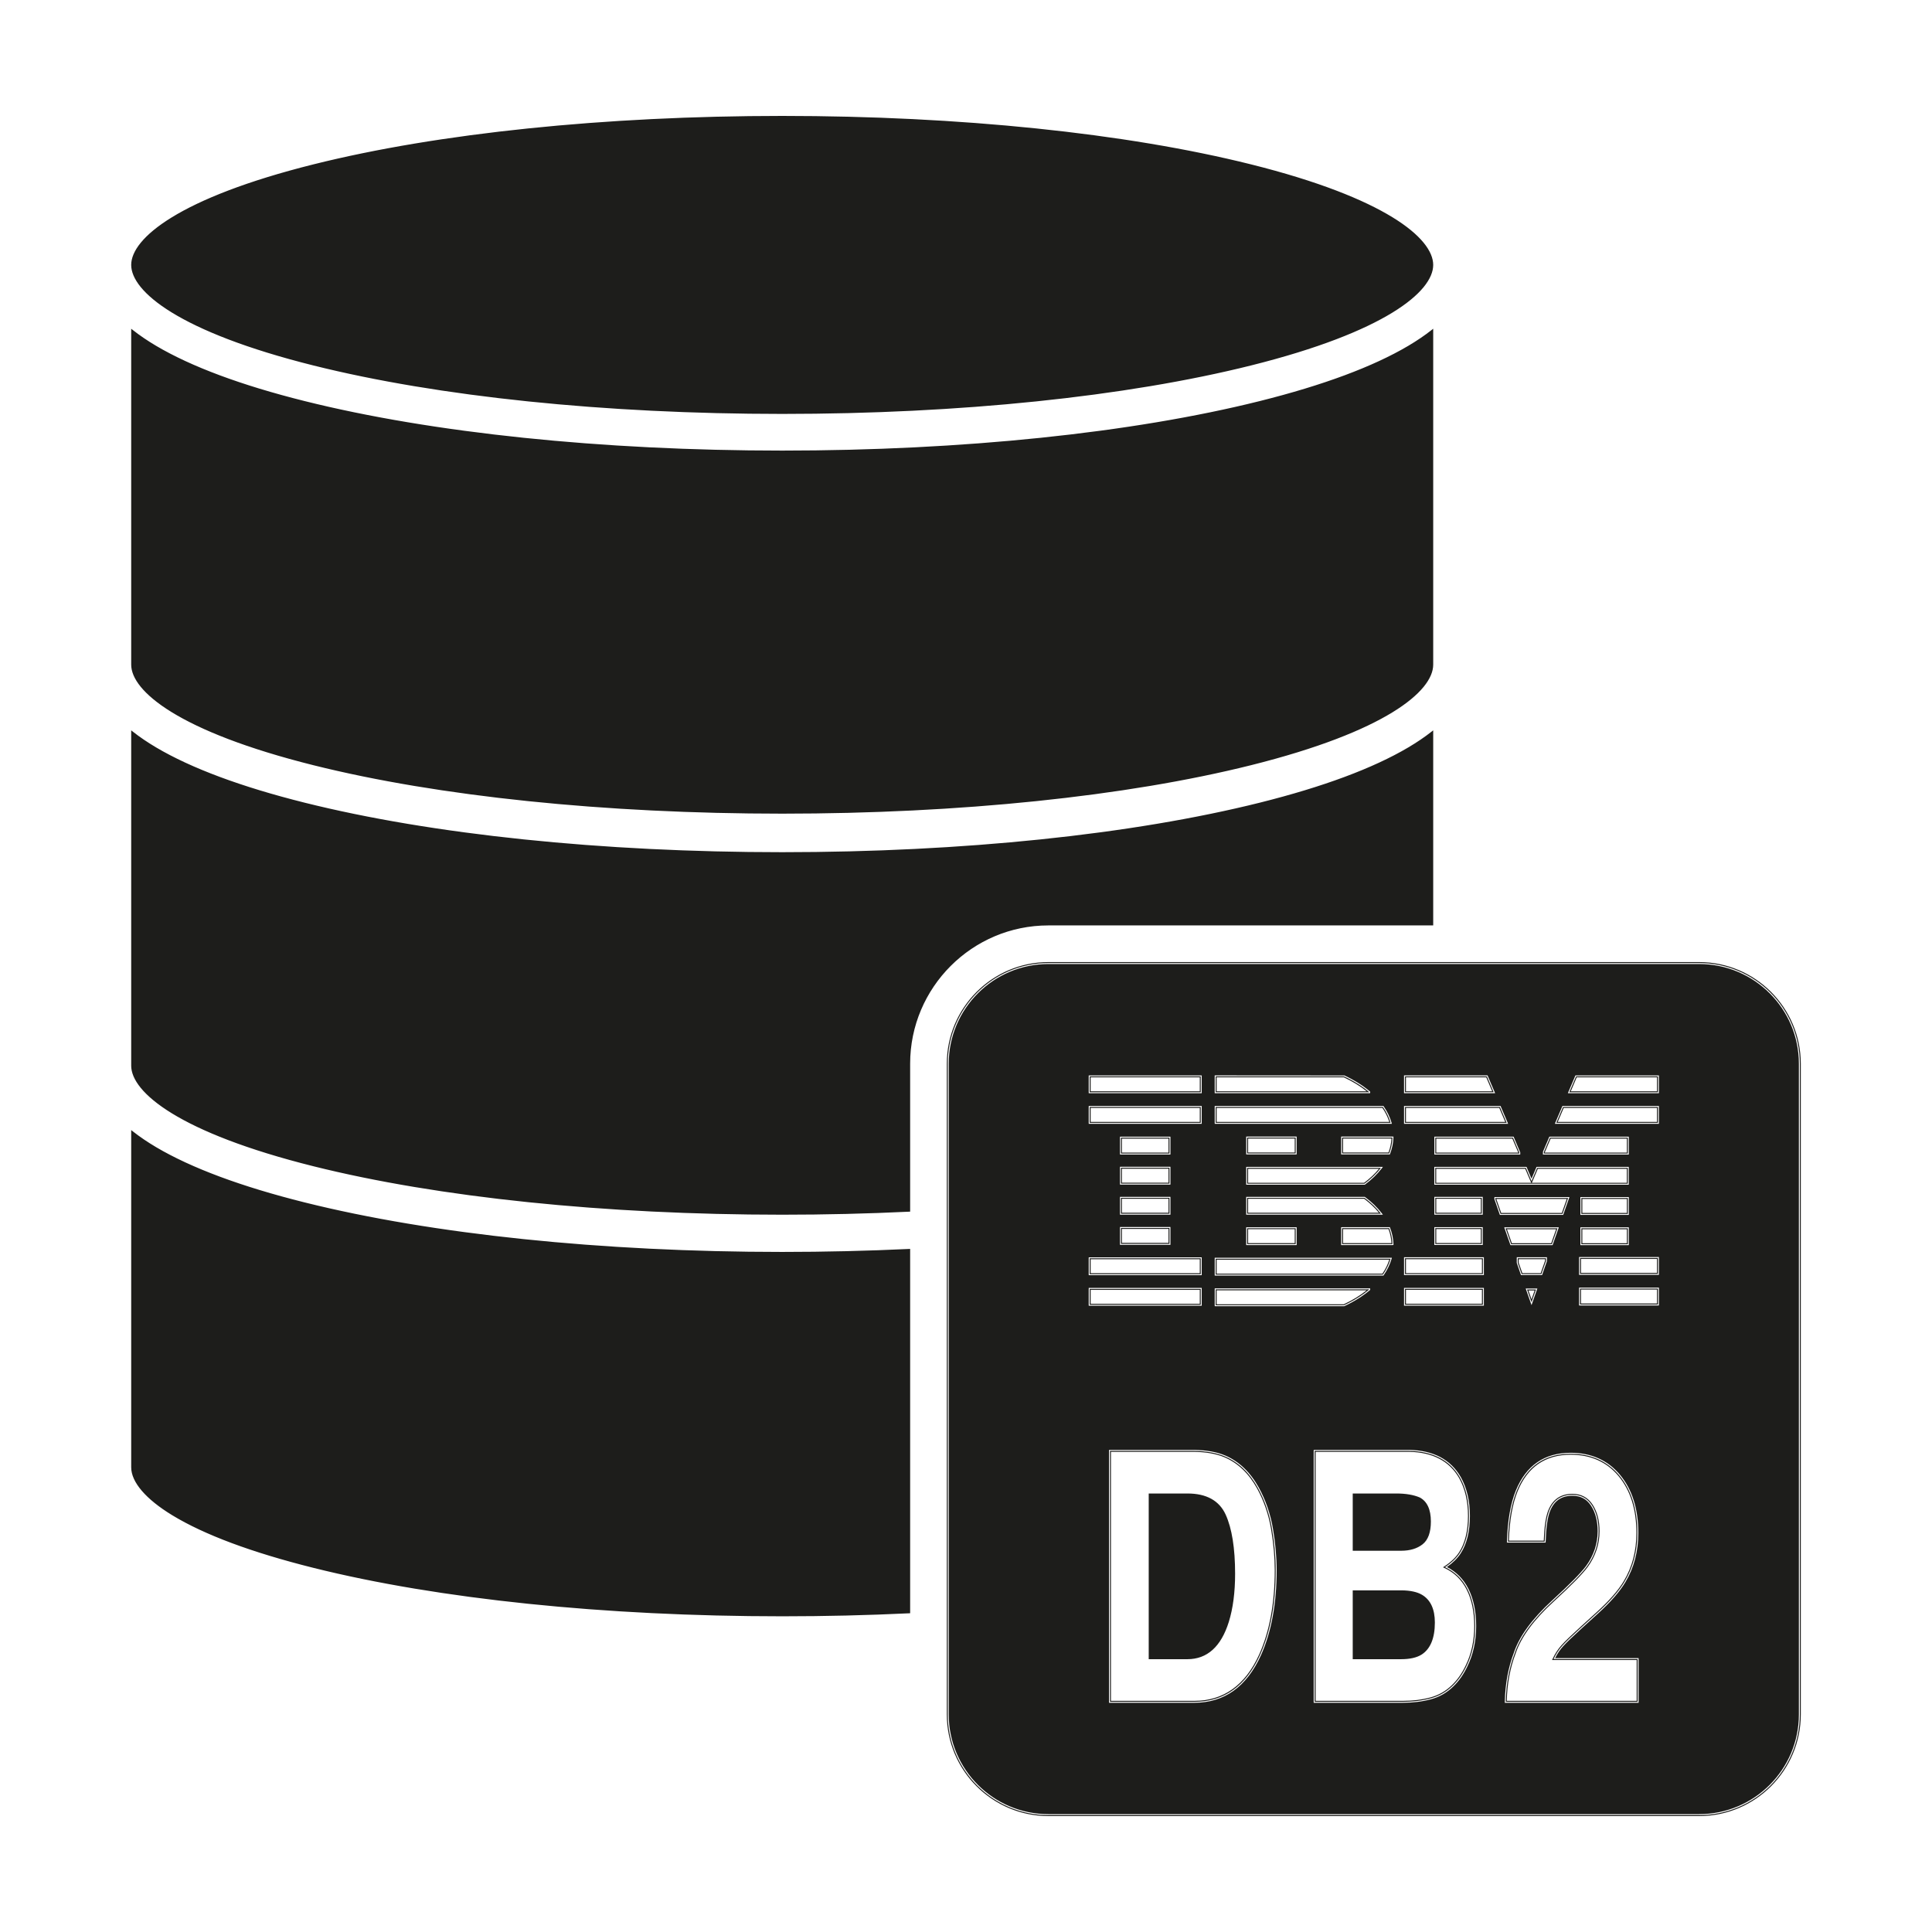
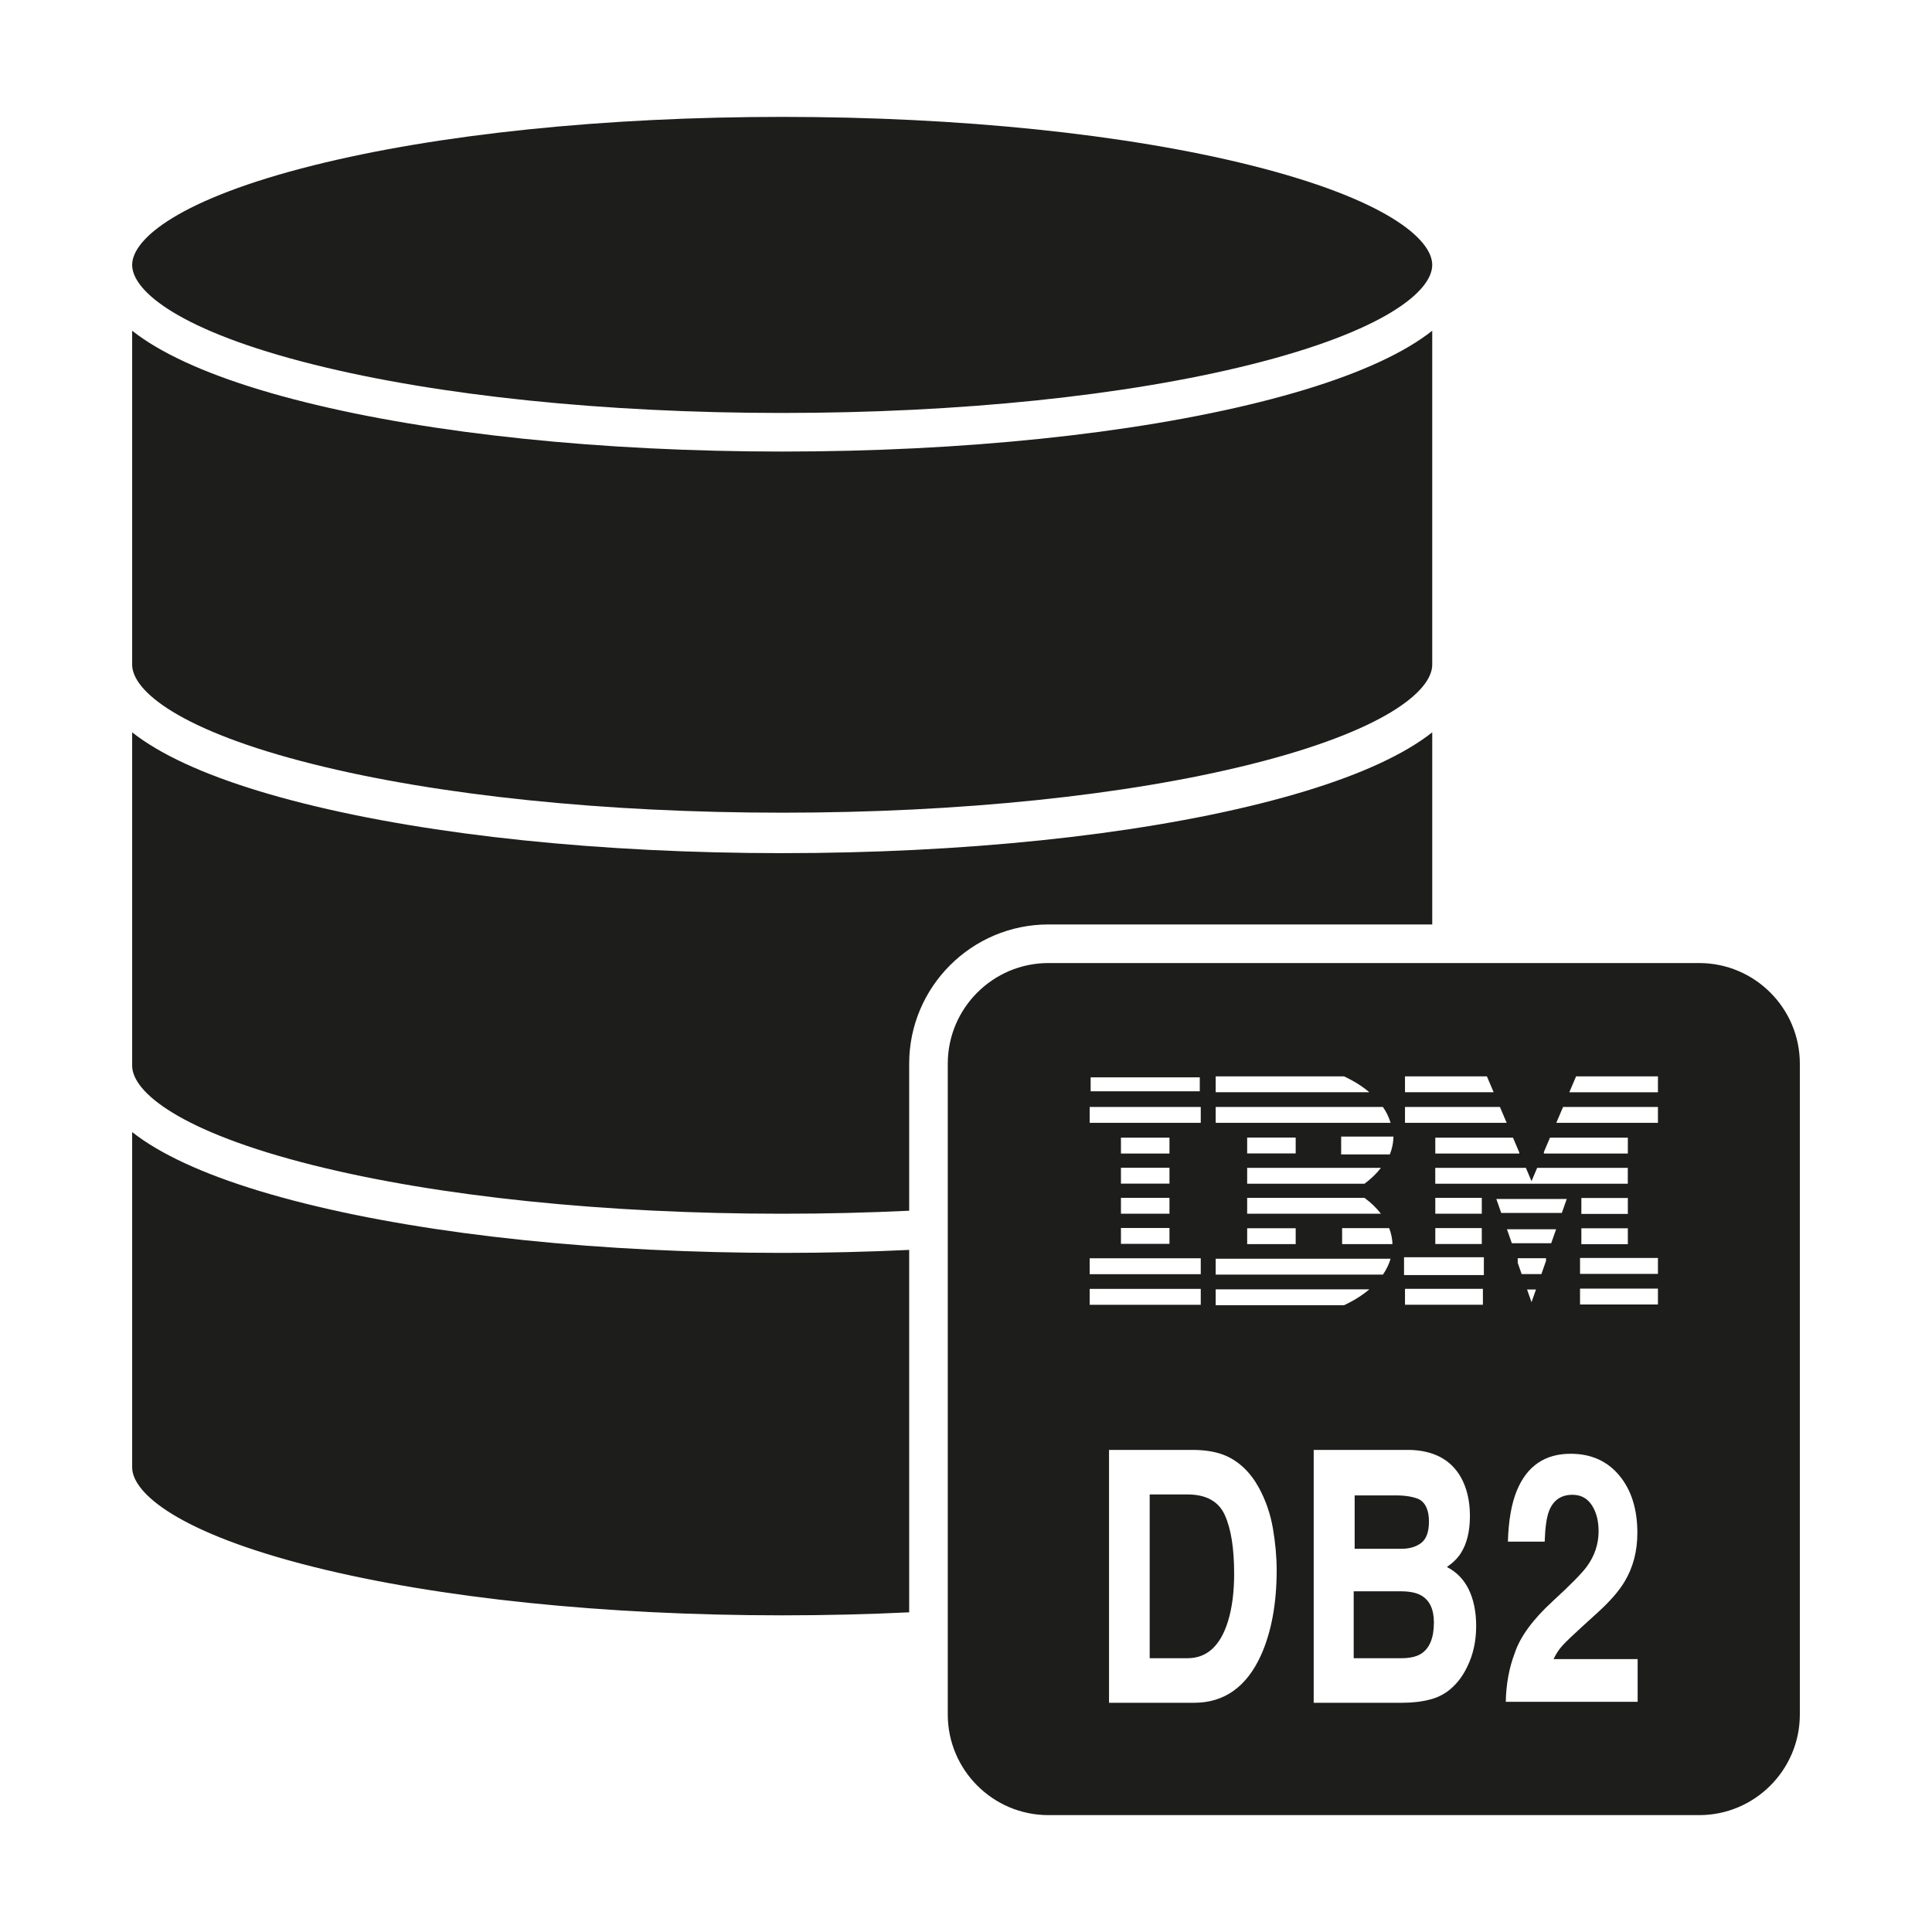
- <svg xmlns="http://www.w3.org/2000/svg" version="1.1" id="Layer_1" x="0px" y="0px" width="1000px" height="1000px" viewBox="0 0 1000 1000" style="enable-background:new 0 0 1000 1000;" xml:space="preserve">
-   <path style="fill:#1D1D1B;" d="M68.407,344.024V171.187c3.578,2.82,7.626,5.571,12.154,8.248  c18.28,10.804,44.155,20.434,76.907,28.622c66.205,16.55,154.065,25.666,247.396,25.666c93.335,0,181.197-9.116,247.399-25.666  c32.752-8.188,58.627-17.818,76.906-28.622c4.528-2.677,8.578-5.428,12.154-8.249v172.84c0,13.573-24.669,34.244-93.906,51.553  c-64.665,16.166-150.804,25.07-242.553,25.07c-91.744,0-177.886-8.904-242.55-25.07C93.077,378.27,68.407,357.599,68.407,344.024z   M647.539,396.062c69.518-17.379,94.286-38.276,94.286-52.037V170.155l-0.81,0.638c-3.553,2.804-7.625,5.567-12.099,8.211  c-18.238,10.78-44.07,20.391-76.772,28.568c-66.169,16.541-153.986,25.65-247.279,25.65c-93.289,0-181.107-9.11-247.275-25.65  c-32.704-8.176-58.535-17.788-76.774-28.568c-4.464-2.638-8.536-5.401-12.099-8.21l-0.809-0.637v173.868  c0,13.762,24.769,34.66,94.286,52.039c64.703,16.176,150.885,25.083,242.671,25.083  C496.653,421.147,582.836,412.238,647.539,396.062z M80.308,179.864c18.322,10.829,44.243,20.477,77.038,28.676  c66.246,16.561,154.149,25.68,247.518,25.68c93.373,0,181.277-9.12,247.52-25.68c32.798-8.2,58.717-17.848,77.04-28.676  c4.177-2.468,8.008-5.04,11.4-7.655v171.817c0,7.293-7.369,15.799-20.749,23.949c-16.491,10.045-40.978,19.17-72.778,27.12  c-64.626,16.158-150.724,25.056-242.432,25.056c-91.707,0-177.804-8.898-242.429-25.056c-68.958-17.238-93.529-37.684-93.529-51.069  V172.208C72.309,174.828,76.139,177.401,80.308,179.864z M647.418,85.569C582.753,69.402,496.612,60.5,404.865,60.5  c-91.745,0-177.886,8.903-242.55,25.07c-69.237,17.309-93.908,37.979-93.908,51.553c0,13.573,24.669,34.244,93.908,51.552  c64.664,16.167,150.806,25.07,242.55,25.07c91.75,0,177.888-8.903,242.553-25.07c69.237-17.308,93.906-37.979,93.906-51.552  C741.324,123.549,716.655,102.878,647.418,85.569z M647.538,189.159c69.517-17.377,94.286-38.274,94.286-52.037  s-24.77-34.66-94.286-52.038C582.837,68.908,496.654,60,404.865,60c-91.787,0-177.969,8.908-242.671,25.084  c-69.517,17.379-94.286,38.277-94.286,52.038c0,13.762,24.769,34.66,94.286,52.037c64.701,16.177,150.883,25.085,242.671,25.085  C496.655,214.245,582.838,205.336,647.538,189.159z M647.296,86.053c68.958,17.239,93.528,37.685,93.528,51.069  c0,7.295-7.369,15.799-20.749,23.95c-16.491,10.044-40.979,19.169-72.778,27.118c-64.624,16.157-150.722,25.055-242.432,25.055  c-91.709,0-177.806-8.898-242.429-25.055c-68.958-17.238-93.529-37.684-93.529-51.068c0-7.294,7.369-15.799,20.75-23.95  c16.493-10.044,40.979-19.169,72.779-27.119c64.625-16.156,150.722-25.054,242.429-25.054  C496.574,60.999,582.671,69.897,647.296,86.053z M470.589,646.95c-21.45,1.019-43.427,1.543-65.724,1.543  c-93.331,0-181.192-9.114-247.396-25.664c-32.752-8.188-58.626-17.819-76.907-28.624c-4.528-2.676-8.576-5.427-12.154-8.246v173.512  c0,13.576,24.669,34.244,93.908,51.553c64.664,16.167,150.806,25.071,242.55,25.071c22.319,0,44.301-0.528,65.724-1.56V646.95  L470.589,646.95z M470.614,835.034l0.475-0.022V646.428l-0.523,0.025c-21.56,1.021-43.665,1.542-65.701,1.542  c-93.291,0-181.108-9.109-247.275-25.649c-32.7-8.176-58.531-17.788-76.774-28.57c-4.465-2.64-8.537-5.401-12.099-8.209  l-0.809-0.637v174.541c0,7.656,7.539,16.465,21.229,24.803c16.579,10.098,41.157,19.262,73.057,27.236  c64.704,16.176,150.886,25.084,242.671,25.084C426.959,836.594,449.079,836.069,470.614,835.034z M80.308,594.637  c18.326,10.83,44.246,20.479,77.039,28.678c66.245,16.56,154.148,25.68,247.518,25.68c21.874,0,43.813-0.512,65.225-1.521V834.06  c-21.368,1.019-43.31,1.536-65.225,1.536c-91.706,0-177.803-8.897-242.429-25.057c-68.958-17.238-93.529-37.684-93.529-51.068  V586.981C72.308,589.599,76.139,592.171,80.308,594.637z M162.315,603.156c64.664,16.167,150.806,25.071,242.55,25.071  c22.319,0,44.301-0.531,65.724-1.561v-76.101c0-39.74,32.331-72.07,72.07-72.07h198.665v-99.44c-3.576,2.82-7.626,5.57-12.154,8.247  c-18.279,10.804-44.154,20.434-76.906,28.622c-66.202,16.55-154.063,25.666-247.399,25.666c-93.331,0-181.192-9.116-247.396-25.666  c-32.752-8.188-58.626-17.818-76.907-28.622c-4.528-2.677-8.576-5.427-12.154-8.247v172.547  C68.407,565.176,93.077,585.848,162.315,603.156z M470.613,627.163l0.475-0.021v-76.576c0-39.463,32.106-71.571,71.571-71.571  h199.166v-100.97l-0.81,0.639c-3.553,2.802-7.625,5.564-12.099,8.209c-18.237,10.78-44.068,20.391-76.772,28.567  c-66.168,16.542-153.986,25.651-247.279,25.651c-93.29,0-181.107-9.11-247.275-25.651c-32.705-8.176-58.536-17.788-76.774-28.567  c-4.466-2.64-8.538-5.402-12.099-8.209l-0.809-0.638v173.577c0,13.763,24.769,34.662,94.286,52.038  c64.704,16.178,150.886,25.086,242.671,25.086C426.945,628.727,449.066,628.201,470.613,627.163z M80.308,387.733  c18.321,10.829,44.241,20.477,77.039,28.677c66.245,16.559,154.149,25.681,247.518,25.681c93.373,0,181.277-9.121,247.52-25.681  c32.799-8.2,58.718-17.847,77.04-28.677c4.178-2.469,8.009-5.041,11.4-7.655v97.919H542.659c-40.014,0-72.569,32.555-72.569,72.57  v75.624c-21.38,1.021-43.324,1.537-65.225,1.537c-91.706,0-177.803-8.897-242.429-25.056  c-68.958-17.238-93.529-37.686-93.529-51.069V380.078C72.307,382.696,76.136,385.267,80.308,387.733z M647.539,396.062  c69.518-17.379,94.286-38.276,94.286-52.037V170.155l-0.81,0.638c-3.553,2.804-7.625,5.567-12.099,8.211  c-18.238,10.78-44.07,20.391-76.772,28.568c-66.169,16.541-153.986,25.65-247.279,25.65c-93.289,0-181.107-9.11-247.275-25.65  c-32.704-8.176-58.535-17.788-76.774-28.568c-4.464-2.638-8.536-5.401-12.099-8.21l-0.809-0.637v173.868  c0,13.762,24.769,34.66,94.286,52.039c64.703,16.176,150.885,25.083,242.671,25.083  C496.653,421.147,582.836,412.238,647.539,396.062z M80.308,179.864c18.322,10.829,44.243,20.477,77.038,28.676  c66.246,16.561,154.149,25.68,247.518,25.68c93.373,0,181.277-9.12,247.52-25.68c32.798-8.2,58.717-17.848,77.04-28.676  c4.177-2.468,8.008-5.04,11.4-7.655v171.817c0,7.293-7.369,15.799-20.749,23.949c-16.491,10.045-40.978,19.17-72.778,27.12  c-64.626,16.158-150.724,25.056-242.432,25.056c-91.707,0-177.804-8.898-242.429-25.056c-68.958-17.238-93.529-37.684-93.529-51.069  V172.208C72.309,174.828,76.139,177.401,80.308,179.864z M647.418,85.569C582.753,69.402,496.612,60.5,404.865,60.5  c-91.745,0-177.886,8.903-242.55,25.07c-69.237,17.309-93.908,37.979-93.908,51.553c0,13.573,24.669,34.244,93.908,51.552  c64.664,16.167,150.806,25.07,242.55,25.07c91.75,0,177.888-8.903,242.553-25.07c69.237-17.308,93.906-37.979,93.906-51.552  C741.324,123.549,716.655,102.878,647.418,85.569z M647.538,189.159c69.517-17.377,94.286-38.274,94.286-52.037  s-24.77-34.66-94.286-52.038C582.837,68.908,496.654,60,404.865,60c-91.787,0-177.969,8.908-242.671,25.084  c-69.517,17.379-94.286,38.277-94.286,52.038c0,13.762,24.769,34.66,94.286,52.037c64.701,16.177,150.883,25.085,242.671,25.085  C496.655,214.245,582.838,205.336,647.538,189.159z M647.296,86.053c68.958,17.239,93.528,37.685,93.528,51.069  c0,7.295-7.369,15.799-20.749,23.95c-16.491,10.044-40.979,19.169-72.778,27.118c-64.624,16.157-150.722,25.055-242.432,25.055  c-91.709,0-177.806-8.898-242.429-25.055c-68.958-17.238-93.529-37.684-93.529-51.068c0-7.294,7.369-15.799,20.75-23.95  c16.493-10.044,40.979-19.169,72.779-27.119c64.625-16.156,150.722-25.054,242.429-25.054  C496.574,60.999,582.671,69.897,647.296,86.053z M470.589,646.95c-21.45,1.019-43.427,1.543-65.724,1.543  c-93.331,0-181.192-9.114-247.396-25.664c-32.752-8.188-58.626-17.819-76.907-28.624c-4.528-2.676-8.576-5.427-12.154-8.246v173.512  c0,13.576,24.669,34.244,93.908,51.553c64.664,16.167,150.806,25.071,242.55,25.071c22.319,0,44.301-0.528,65.724-1.56V646.95  L470.589,646.95z M470.614,835.034l0.475-0.022V646.428l-0.523,0.025c-21.56,1.021-43.665,1.542-65.701,1.542  c-93.291,0-181.108-9.109-247.275-25.649c-32.7-8.176-58.531-17.788-76.774-28.57c-4.465-2.64-8.537-5.401-12.099-8.209  l-0.809-0.637v174.541c0,7.656,7.539,16.465,21.229,24.803c16.579,10.098,41.157,19.262,73.057,27.236  c64.704,16.176,150.886,25.084,242.671,25.084C426.959,836.594,449.079,836.069,470.614,835.034z M80.308,594.637  c18.326,10.83,44.246,20.479,77.039,28.678c66.245,16.56,154.148,25.68,247.518,25.68c21.874,0,43.813-0.512,65.225-1.521V834.06  c-21.368,1.019-43.31,1.536-65.225,1.536c-91.706,0-177.803-8.897-242.429-25.057c-68.958-17.238-93.529-37.684-93.529-51.068  V586.981C72.308,589.599,76.139,592.171,80.308,594.637z M162.315,603.156c64.664,16.167,150.806,25.071,242.55,25.071  c22.319,0,44.301-0.531,65.724-1.561v-76.101c0-39.74,32.331-72.07,72.07-72.07h198.665v-99.44c-3.576,2.82-7.626,5.57-12.154,8.247  c-18.279,10.804-44.154,20.434-76.906,28.622c-66.202,16.55-154.063,25.666-247.399,25.666c-93.331,0-181.192-9.116-247.396-25.666  c-32.752-8.188-58.626-17.818-76.907-28.622c-4.528-2.677-8.576-5.427-12.154-8.247v172.547  C68.407,565.176,93.077,585.848,162.315,603.156z M470.613,627.163l0.475-0.021v-76.576c0-39.463,32.106-71.571,71.571-71.571  h199.166v-100.97l-0.81,0.639c-3.553,2.802-7.625,5.564-12.099,8.209c-18.237,10.78-44.068,20.391-76.772,28.567  c-66.168,16.542-153.986,25.651-247.279,25.651c-93.29,0-181.107-9.11-247.275-25.651c-32.705-8.176-58.536-17.788-76.774-28.567  c-4.466-2.64-8.538-5.402-12.099-8.209l-0.809-0.638v173.577c0,13.763,24.769,34.662,94.286,52.038  c64.704,16.178,150.886,25.086,242.671,25.086C426.945,628.727,449.066,628.201,470.613,627.163z M80.308,387.733  c18.321,10.829,44.241,20.477,77.039,28.677c66.245,16.559,154.149,25.681,247.518,25.681c93.373,0,181.277-9.121,247.52-25.681  c32.799-8.2,58.718-17.847,77.04-28.677c4.178-2.469,8.009-5.041,11.4-7.655v97.919H542.659c-40.014,0-72.569,32.555-72.569,72.57  v75.624c-21.38,1.021-43.324,1.537-65.225,1.537c-91.706,0-177.803-8.897-242.429-25.056  c-68.958-17.238-93.529-37.686-93.529-51.069V380.078C72.307,382.696,76.136,385.267,80.308,387.733z M736.005,798.947  c2.746-2.145,4.115-5.946,4.115-11.409c0-6.054-1.811-10.048-5.439-11.985c-3.129-1.352-7.119-2.025-11.972-2.025h-22.037v28.636  h24.622C729.692,802.163,733.264,801.093,736.005,798.947z M736.313,799.34c2.858-2.231,4.307-6.203,4.307-11.802  c0-6.223-1.919-10.403-5.74-12.443c-3.179-1.372-7.272-2.067-12.171-2.067h-22.537v29.636h25.122  C729.788,802.663,733.495,801.545,736.313,799.34z M701.17,774.026h21.538c4.762,0,8.723,0.668,11.736,1.968  c3.436,1.835,5.176,5.719,5.176,11.545c0,5.275-1.319,8.982-3.923,11.017c-2.639,2.062-6.138,3.108-10.404,3.108H701.17V774.026z   M614.63,773.527h-19.555v84.765h19.555c10.003,0,16.976-6.313,20.923-18.943c2.157-6.933,3.236-15.184,3.236-24.762  c0-13.216-1.618-23.365-4.852-30.445C630.7,777.065,624.265,773.527,614.63,773.527z M636.029,839.497  c2.161-6.949,3.259-15.329,3.259-24.909c0-13.228-1.647-23.54-4.896-30.652c-3.311-7.238-9.961-10.908-19.763-10.908h-20.054v85.764  h20.054C624.828,858.791,632.028,852.3,636.029,839.497z M595.575,857.793v-83.768h19.055c9.378,0,15.72,3.475,18.854,10.324  c3.189,6.982,4.807,17.154,4.807,30.237c0,9.479-1.081,17.76-3.213,24.612c-3.857,12.337-10.735,18.594-20.447,18.594H595.575  L595.575,857.793z M735.729,825.867c-2.401-1.41-5.775-2.145-10.122-2.202H700.67v34.627h24.597c4.391,0,7.811-0.761,10.259-2.288  c4.436-2.82,6.657-8.226,6.657-16.215C742.184,833.035,740.032,828.393,735.729,825.867z M735.794,856.424  c4.57-2.905,6.889-8.503,6.889-16.636c0.001-6.913-2.254-11.743-6.701-14.353c-2.464-1.448-5.952-2.211-10.374-2.27h-25.438v35.625  h25.097C729.736,858.791,733.276,857.996,735.794,856.424z M701.168,857.793v-33.629h24.434c4.238,0.057,7.562,0.773,9.875,2.133  c4.119,2.418,6.208,6.957,6.207,13.491c0,7.77-2.162,13.082-6.423,15.792c-2.354,1.469-5.716,2.213-9.995,2.213H701.168  L701.168,857.793z M931.593,550.566v336.839c0,28.726-23.367,52.096-52.094,52.096h-336.84c-28.723,0-52.093-23.37-52.093-52.096  V550.566c0-28.723,23.368-52.093,52.093-52.093h336.84C908.224,498.474,931.593,521.843,931.593,550.566z M799.108,597.073h43.462  v-8.224h-40.297l-3.165,7.438V597.073z M842.57,628.316v-8.225h-24.062v8.225H842.57z M818.509,635.762v8.227h24.062v-8.227H818.509  z M783.118,588.852h-40.21v8.224h43.463v-0.583L783.118,588.852z M727.223,565.344h45.889l-3.5-8.227h-42.389V565.344z   M727.223,581.186h52.632l-3.501-8.225h-49.131V581.186z M720.735,643.902h0.003c-0.091-2.826-0.676-5.579-1.708-8.227h-24.353  v0.044v8.183v0.041h26.061C720.738,643.93,720.735,643.916,720.735,643.902z M714.765,628.219c-2.275-2.962-5.141-5.729-8.519-8.227  H645.53v8.227H714.765z M645.532,635.72v8.224h25.116v-8.224H645.532z M645.532,604.482v8.225h60.714  c3.38-2.5,6.243-5.261,8.521-8.225H645.532z M670.646,597.022V588.8H645.53v8.223H670.646z M720.738,588.8h-26.061v8.223h24.353  C720.062,594.374,720.647,591.624,720.738,588.8z M629.233,565.344h79.459v-0.071c-3.667-3.09-8.056-5.839-13.029-8.155h-66.43  V565.344z M629.233,581.186h90.534c-0.832-2.861-2.164-5.617-3.966-8.225h-86.568V581.186z M629.233,659.738h86.568  c1.802-2.607,3.134-5.362,3.966-8.223h-90.534V659.738z M629.233,675.584h66.43c4.974-2.316,9.362-5.065,13.029-8.158v-0.069  h-79.459V675.584z M564.018,565.352h57.489v-8.221h-57.489V565.352z M564.018,581.186h57.489v-8.225h-57.489V581.186z   M605.318,628.219v-8.227h-25.117v8.227H605.318z M580.201,635.588v8.224h25.117v-8.224H580.201z M605.318,612.649v-8.224h-25.117  v8.224H605.318z M605.318,597.075v-8.224h-25.117v8.224H605.318z M564.018,659.516h57.489v-8.224h-57.489V659.516z M564.018,675.349  h57.489v-8.226h-57.489V675.349z M660.301,812.735c0-6.812-0.645-13.978-1.929-21.497c-1.283-7.518-3.689-14.511-7.221-20.973  c-4.4-7.987-10.156-13.479-17.266-16.476c-4.173-1.761-9.398-2.702-15.683-2.821h-43.677v129.883h43.677  c15.317,0,26.645-8.077,33.983-24.231C657.595,844.635,660.301,830.009,660.301,812.735z M763.561,841.645  c0-7.464-1.315-13.809-3.946-19.037c-2.631-5.227-6.532-9.044-11.704-11.453c3.403-2.229,5.98-4.699,7.727-7.4  c3.126-4.816,4.69-11.193,4.69-19.122c0-7.694-1.549-14.306-4.649-19.826c-5.15-8.99-13.903-13.602-26.256-13.837h-48.957v129.883  h45.646c5.145,0,9.917-0.586,14.316-1.765c4.393-1.173,8.212-3.345,11.447-6.521c2.869-2.758,5.261-6.164,7.175-10.222  C762.056,856.24,763.559,849.336,763.561,841.645z M767.547,667.101h-40.322v8.224h40.322V667.101z M767.547,651.25h-40.322v8.227  h40.322V651.25z M742.908,635.664v8.224h24.062v-8.224H742.908z M766.973,628.219v-8.227h-24.062v8.227H766.973z M772.457,612.707  h18.55h51.536v-8.225h-46.905l-2.924,6.871l-2.923-6.871h-17.335h-29.57v8.225H772.457z M776.676,628.314h32.075l2.892-8.225h-37.63  v0.639L776.676,628.314z M779.288,635.762l2.886,8.227h21.079l2.888-8.227H779.288z M787.612,659.477l10.206-0.002l2.393-6.821  v-1.405h-14.634v2.427L787.612,659.477L787.612,659.477z M790.405,667.438l2.309,6.575l2.31-6.575H790.405z M847.641,880.852  l-0.002-22.119h-43.513c1.24-2.644,2.764-4.963,4.572-6.96c1.812-1.999,5.174-5.226,10.083-9.692l7.851-7.138  c6.612-5.992,11.363-11.425,14.254-16.304c4.406-7.339,6.61-15.74,6.61-25.201c0-12.334-3.119-22.248-9.355-29.736  c-6.236-7.49-14.63-11.237-25.18-11.237c-13.349,0-22.638,6.375-27.865,19.124c-2.754,6.694-4.291,15.478-4.609,26.345h19.041  c0.226-7.165,0.96-12.392,2.197-15.681c2.154-5.7,6.21-8.551,12.166-8.551c4.352,0,7.698,1.793,10.034,5.375  c2.335,3.585,3.506,8.078,3.506,13.481c0,6.641-2.04,12.749-6.117,18.33c-2.657,3.584-8.501,9.514-17.526,17.798  c-10.4,9.516-16.998,18.537-19.793,27.052c-2.886,7.575-4.421,15.948-4.604,25.114H847.641L847.641,880.852z M858.149,666.98  h-40.325v8.224h40.325V666.98z M858.149,651.13h-40.325v8.226h40.325V651.13z M858.149,572.961h-49.11l-3.5,8.225h52.61V572.961z   M858.149,557.133h-42.372l-3.499,8.221h45.871V557.133z M932.092,887.405V550.566c0-28.999-23.593-52.592-52.593-52.592h-336.84  c-28.999,0-52.592,23.593-52.592,52.592v336.839c0,29.001,23.593,52.595,52.592,52.595h336.84  C908.499,940,932.092,916.406,932.092,887.405z M542.659,498.973h336.84c28.449,0,51.594,23.145,51.594,51.594v336.839  c0,28.45-23.145,51.596-51.594,51.596h-336.84c-28.448,0-51.593-23.146-51.593-51.596V550.566  C491.066,522.117,514.211,498.973,542.659,498.973L542.659,498.973z M848.138,858.232h-43.214c1.149-2.296,2.542-4.354,4.144-6.125  c1.797-1.981,5.085-5.143,10.051-9.658l7.849-7.137c6.621-6,11.449-11.525,14.349-16.418c4.433-7.383,6.68-15.947,6.68-25.457  c0-12.399-3.186-22.511-9.471-30.057c-6.308-7.576-14.909-11.417-25.563-11.417c-13.509,0-23.039,6.538-28.326,19.433  c-2.765,6.721-4.328,15.644-4.648,26.521l-0.015,0.516h20.038l0.017-0.484c0.225-7.073,0.953-12.296,2.165-15.521  c2.094-5.535,5.92-8.227,11.699-8.227c4.211,0,7.356,1.685,9.616,5.149c2.273,3.488,3.425,7.933,3.425,13.208  c0,6.499-2.025,12.565-6.018,18.033c-2.617,3.528-8.494,9.495-17.464,17.728c-10.413,9.528-17.118,18.699-19.922,27.241  c-2.894,7.596-4.455,16.103-4.638,25.282l-0.01,0.509h69.259L848.138,858.232z M784.468,855.895  c2.757-8.398,9.369-17.428,19.656-26.84c9.019-8.276,14.937-14.288,17.593-17.872c4.123-5.646,6.213-11.91,6.213-18.624  c0-5.475-1.206-10.103-3.586-13.755c-2.425-3.717-5.941-5.603-10.453-5.603c-6.156,0-10.406,2.985-12.633,8.875  c-1.224,3.252-1.968,8.418-2.214,15.358h-18.041c0.349-10.523,1.881-19.153,4.557-25.657c5.118-12.484,14.339-18.813,27.403-18.813  c10.344,0,18.686,3.719,24.796,11.058c6.132,7.359,9.239,17.257,9.239,29.418c0,9.324-2.198,17.716-6.539,24.945  c-2.851,4.809-7.614,10.256-14.162,16.188l-7.852,7.137c-4.989,4.539-8.299,7.721-10.117,9.727  c-1.834,2.027-3.398,4.409-4.653,7.084l-0.334,0.711h43.799l0.001,21.12h-67.239C780.128,871.482,781.662,863.263,784.468,855.895z   M740.559,879.57c4.463-1.191,8.389-3.428,11.664-6.644c2.9-2.789,5.35-6.276,7.276-10.36c3.026-6.146,4.562-13.186,4.562-20.924  c0-7.503-1.348-13.983-4.001-19.26c-2.534-5.035-6.282-8.833-11.15-11.298c3.095-2.134,5.497-4.507,7.146-7.06  c3.166-4.877,4.772-11.402,4.772-19.394c0-7.748-1.587-14.5-4.717-20.074c-5.219-9.11-14.193-13.851-26.689-14.089h-49.456v130.882  h46.146C731.286,881.351,736.146,880.752,740.559,879.57z M680.965,751.467h48.448c12.109,0.231,20.801,4.802,25.83,13.582  c3.042,5.419,4.586,12.008,4.586,19.582c0,7.795-1.552,14.137-4.611,18.851c-1.701,2.632-4.251,5.072-7.581,7.254l-0.75,0.492  l0.812,0.378c5.043,2.35,8.901,6.126,11.469,11.225c2.581,5.136,3.893,11.465,3.893,18.812c-0.002,7.584-1.502,14.475-4.464,20.489  c-1.879,3.982-4.257,7.371-7.073,10.079c-3.154,3.096-6.932,5.248-11.225,6.395c-4.327,1.159-9.101,1.746-14.188,1.746h-45.146  V751.467z M652.643,856.826c5.414-11.999,8.158-26.833,8.157-44.091c0-6.805-0.651-14.067-1.936-21.581  c-1.285-7.539-3.733-14.647-7.275-21.129c-4.434-8.051-10.325-13.668-17.508-16.696c-4.213-1.778-9.552-2.74-15.878-2.86h-44.176  v130.882h44.176C633.662,881.351,645.249,873.1,652.643,856.826z M575.025,880.352V751.468h43.168  c6.189,0.117,11.402,1.054,15.498,2.782c6.971,2.938,12.698,8.408,17.021,16.255c3.488,6.384,5.899,13.388,7.165,20.817  c1.276,7.459,1.922,14.664,1.922,21.413c0.001,17.114-2.715,31.811-8.067,43.678c-7.216,15.885-18.497,23.938-33.529,23.938H575.025  L575.025,880.352z M695.874,676.036c5.012-2.334,9.433-5.103,13.141-8.229l0.178-0.219v-0.731h-80.459v9.226h67.04L695.874,676.036z   M629.732,667.856h77.649c-3.403,2.716-7.377,5.146-11.829,7.228h-65.82V667.856z M622.006,666.623h-58.488v9.226h58.488V666.623z   M564.517,667.622h56.49v7.228h-56.49V667.622z M768.046,666.601h-41.321v9.223h41.321V666.601z M727.723,667.6h39.323v7.226  h-39.323V667.6z M858.649,666.48h-41.324v9.223h41.324V666.48z M818.324,667.479h39.326v7.226h-39.326V667.479z M795.727,666.939  H789.7l3.015,8.582L795.727,666.939z M794.318,667.938l-1.604,4.568l-1.604-4.568H794.318z M716.212,660.023  c1.835-2.655,3.193-5.471,4.036-8.367l0.186-0.641h-91.7v9.223h87.331L716.212,660.023z M629.732,652.015h89.361  c-0.796,2.491-1.991,4.917-3.556,7.225h-85.806V652.015z M622.006,650.793h-58.488v9.223h58.488V650.793z M564.517,651.791h56.49  v7.226h-56.49V651.791z M768.046,650.751h-41.321v9.226h41.321V650.751z M727.723,651.749h39.323v7.229h-39.323V651.749z   M800.683,652.818l0.027-2.069h-15.633v2.926l2.182,6.301h10.914L800.683,652.818z M786.077,653.591v-1.842h13.635v0.821  l-2.247,6.407l-9.498,0.001L786.077,653.591L786.077,653.591z M858.649,650.631h-41.324v9.224h41.324V650.631z M818.324,651.63  h39.326v7.226h-39.326V651.63z M843.07,635.263H818.01v9.226h25.061V635.263z M819.009,636.262h23.062v7.228h-23.062V636.262z   M806.846,635.263h-28.26l3.234,9.226h21.788L806.846,635.263z M779.994,636.262h25.443l-2.537,7.228h-20.372L779.994,636.262z   M721.254,644.401l-0.016-0.516c-0.092-2.837-0.679-5.661-1.742-8.392l-0.124-0.317h-24.694l-0.5,0.044v9.223h26.561  L721.254,644.401z M695.177,636.174h23.509c0.887,2.368,1.401,4.804,1.532,7.252l-0.032,0.001l0.002,0.018h-25.011V636.174z   M671.148,635.221h-26.116v9.223h26.116V635.221z M646.03,636.219h24.118v7.226H646.03V636.219z M767.471,635.166h-25.062v9.222  h25.062V635.166z M743.409,636.165h23.063v7.224h-23.063V636.165z M605.817,635.09h-26.116v9.222h26.116V635.09z M580.7,636.089  h24.118v7.224H580.7V636.089z M843.07,619.593H818.01v9.223h25.061V619.593z M819.009,620.592h23.062v7.225h-23.062V620.592z   M812.348,619.591h-38.834v1.138l2.809,8.086h32.783L812.348,619.591z M774.513,620.645v-0.053h36.425l-2.54,7.224H777.03  L774.513,620.645z M767.472,619.493h-25.06v9.225h25.06V619.493z M743.411,620.492h23.062v7.227h-23.062V620.492z M715.162,627.915  c-2.305-2.996-5.203-5.798-8.619-8.324l-0.133-0.098h-61.38v9.225h70.749L715.162,627.915z M646.029,620.492h60.052  c2.977,2.215,5.547,4.644,7.651,7.227h-67.703V620.492z M605.817,619.493h-26.116v9.225h26.116V619.493z M580.7,620.492h24.118  v7.227H580.7V620.492z M843.044,613.206v-9.223h-47.736l-2.593,6.095l-2.593-6.095h-47.735v9.223H843.044L843.044,613.206z   M795.97,604.982h46.075v7.225h-49.149L795.97,604.982z M743.386,604.982h46.075l3.075,7.225h-49.15V604.982z M706.545,613.109  c3.419-2.53,6.318-5.329,8.619-8.321l0.617-0.805h-70.749v9.223h61.38L706.545,613.109z M646.03,612.207v-7.225h67.702  c-2.102,2.579-4.673,5.005-7.651,7.225H646.03L646.03,612.207z M605.817,603.926h-26.116v9.223h26.116V603.926z M580.7,604.925  h24.118v7.226H580.7V604.925z M786.87,596.492l-3.424-8.141h-41.037v9.223h44.461V596.492z M743.409,589.351h39.379l3.076,7.226  h-42.455V589.351z M605.817,588.352h-26.116v9.223h26.116V588.352z M580.7,589.351h24.118v7.226H580.7V589.351z M843.07,588.351  h-41.127l-3.295,7.742l-0.039,1.481h44.461V588.351z M799.607,596.39l2.997-7.04h39.467v7.226h-42.464V596.39z M719.495,597.205  c1.063-2.732,1.649-5.556,1.742-8.39l0.017-0.516h-27.076v9.222h25.194L719.495,597.205z M695.177,589.299h25.039  c-0.132,2.437-0.646,4.863-1.53,7.225h-23.509V589.299z M671.147,588.3h-26.116v9.222h26.116V588.3z M646.029,589.299h24.118v7.225  h-24.118V589.299z M858.649,572.462h-49.94l-3.926,9.224h53.866V572.462z M809.37,573.461h48.28v7.226h-51.356L809.37,573.461z   M776.686,572.462h-49.963v9.224h53.889L776.686,572.462z M727.722,573.461h48.303l3.076,7.226h-51.379V573.461z M720.248,581.047  c-0.843-2.897-2.201-5.715-4.036-8.369l-0.147-0.216h-87.331v9.224h91.7L720.248,581.047z M629.732,573.461h85.806  c1.565,2.307,2.76,4.732,3.556,7.226h-89.361V573.461z M622.006,572.462h-58.488v9.224h58.488V572.462z M564.517,573.461h56.49  v7.226h-56.49V573.461z M858.649,556.633h-43.203l-3.923,9.22h47.126V556.633z M816.107,557.632h41.543v7.222h-44.617  L816.107,557.632z M622.006,556.632h-58.488v9.22h58.488V556.632z M564.517,557.631h56.49v7.223h-56.49V557.631z M769.942,556.618  h-43.22v9.225h47.144L769.942,556.618z M727.722,557.617h41.56l3.075,7.227h-44.635V557.617z M709.192,565.771v-0.731l-0.178-0.149  c-3.708-3.124-8.128-5.891-13.141-8.225l-67.141-0.048v9.225h79.959L709.192,565.771z M629.732,557.617h65.82  c4.452,2.082,8.426,4.51,11.83,7.227h-77.65V557.617z" />
+ <svg xmlns="http://www.w3.org/2000/svg" version="1.1" id="DB2Database" x="0px" y="0px" width="1000px" height="1000px" viewBox="0 0 1000 1000" enable-background="new 0 0 1000 1000" xml:space="preserve">
+   <path fill="#1D1D1B" d="M68.407,344.024V171.187c3.578,2.82,7.626,5.571,12.154,8.248c18.28,10.804,44.155,20.434,76.907,28.622  c66.205,16.55,154.065,25.666,247.396,25.666c93.335,0,181.196-9.116,247.398-25.666c32.752-8.188,58.627-17.818,76.906-28.622  c4.528-2.677,8.578-5.428,12.154-8.249v172.84c0,13.573-24.669,34.244-93.906,51.553c-64.665,16.166-150.804,25.07-242.553,25.07  c-91.744,0-177.886-8.904-242.55-25.07C93.077,378.27,68.407,357.599,68.407,344.024z M647.418,85.569  C582.753,69.402,496.612,60.5,404.865,60.5c-91.745,0-177.886,8.903-242.55,25.07c-69.237,17.309-93.908,37.979-93.908,51.553  c0,13.573,24.669,34.244,93.908,51.552c64.664,16.167,150.806,25.07,242.55,25.07c91.75,0,177.888-8.903,242.553-25.07  c69.237-17.308,93.906-37.979,93.906-51.552C741.324,123.549,716.655,102.878,647.418,85.569z M470.589,646.95  c-21.45,1.019-43.427,1.543-65.724,1.543c-93.331,0-181.192-9.114-247.396-25.664c-32.752-8.188-58.626-17.819-76.907-28.624  c-4.528-2.676-8.576-5.427-12.154-8.246v173.512c0,13.576,24.669,34.244,93.908,51.554c64.664,16.167,150.806,25.07,242.55,25.07  c22.318,0,44.301-0.527,65.724-1.56L470.589,646.95L470.589,646.95z M162.315,603.156c64.664,16.167,150.806,25.07,242.55,25.07  c22.318,0,44.301-0.53,65.724-1.561v-76.101c0-39.74,32.331-72.07,72.07-72.07h198.665v-99.44c-3.576,2.82-7.626,5.57-12.154,8.247  c-18.279,10.804-44.154,20.434-76.906,28.622c-66.202,16.55-154.062,25.666-247.398,25.666c-93.331,0-181.192-9.116-247.396-25.666  c-32.752-8.188-58.626-17.818-76.907-28.622c-4.528-2.677-8.576-5.427-12.154-8.247v172.546  C68.407,565.176,93.077,585.848,162.315,603.156z M879.499,498.473h-336.84c-28.726,0-52.093,23.37-52.093,52.094v336.839  c0,28.726,23.369,52.096,52.093,52.096h336.84c28.728,0,52.094-23.37,52.094-52.096V550.566  C931.593,521.843,908.224,498.474,879.499,498.473z M815.777,557.133h42.371v8.221h-45.87L815.777,557.133z M799.108,596.287  l3.165-7.438h40.297v8.225h-43.462V596.287z M818.509,635.762h24.062v8.228h-24.062V635.762z M818.508,628.316v-8.226h24.062v8.226  H818.508z M786.371,596.493v0.583h-43.463v-8.225h40.21L786.371,596.493z M727.223,557.117h42.39l3.5,8.227h-45.89V557.117z   M727.223,572.961h49.132l3.501,8.225h-52.633V572.961z M720.738,643.943h-26.062v-0.041v-8.184v-0.044h24.354  c1.031,2.648,1.616,5.401,1.708,8.228h-0.003C720.735,643.916,720.738,643.93,720.738,643.943z M645.53,628.219v-8.227h60.716  c3.378,2.498,6.244,5.265,8.519,8.227H645.53z M670.648,635.72v8.225h-25.116v-8.225H670.648z M670.646,597.021v0.002H645.53V588.8  h25.116V597.021z M714.767,604.482c-2.277,2.964-5.141,5.725-8.521,8.225h-60.714v-8.225H714.767z M719.495,597.205l-0.123,0.316  h-25.194v-9.223h27.076l-0.017,0.517C721.144,591.649,720.558,594.473,719.495,597.205z M629.233,557.118h66.43  c4.973,2.315,9.362,5.064,13.029,8.155v0.07h-79.459V557.118z M629.233,572.961h86.567c1.802,2.608,3.134,5.364,3.966,8.225h-90.533  V572.961z M629.233,651.515h90.533c-0.832,2.861-2.164,5.616-3.966,8.224h-86.567V651.515z M629.233,667.357h79.459v0.068  c-3.667,3.093-8.056,5.842-13.029,8.158h-66.43V667.357z M564.517,557.631h56.49v7.223h-56.49V557.631z M564.018,572.961h57.489  v8.225h-57.489V572.961z M580.201,628.219v-8.227h25.117v8.227H580.201z M605.318,635.588v8.225h-25.117v-8.225H605.318z   M580.201,612.649v-8.225h25.117v8.225H580.201z M580.201,597.075v-8.225h25.117v8.225H580.201z M564.018,651.292h57.489v8.224  h-57.489V651.292z M564.018,667.123h57.489v8.226h-57.489V667.123z M652.643,856.826c-7.394,16.273-18.98,24.524-34.439,24.524  h-44.176V750.469h44.176c6.326,0.12,11.665,1.082,15.878,2.86c7.183,3.028,13.074,8.645,17.508,16.696  c3.542,6.481,5.99,13.59,7.275,21.129c1.285,7.514,1.936,14.775,1.936,21.581C660.801,829.993,658.057,844.827,652.643,856.826z   M759.499,862.566c-1.926,4.084-4.376,7.57-7.276,10.359c-3.274,3.216-7.2,5.453-11.664,6.645c-4.412,1.182-9.272,1.78-14.446,1.779  h-46.146V750.467h49.456c12.496,0.238,21.47,4.979,26.689,14.089c3.13,5.574,4.717,12.326,4.717,20.074  c0,7.992-1.606,14.518-4.772,19.395c-1.648,2.553-4.051,4.926-7.146,7.06c4.868,2.465,8.616,6.263,11.15,11.298  c2.652,5.277,4,11.757,4,19.26C764.061,849.38,762.525,856.42,759.499,862.566z M767.547,675.325h-40.322v-8.225h40.322V675.325z   M768.046,659.977h-41.321v-9.226h41.321V659.977z M766.97,635.664v8.224h-24.062v-8.224H766.97z M742.911,628.219v-8.227h24.062  v8.227H742.911z M742.886,612.707v-8.225h29.57h17.335l2.923,6.87l2.924-6.87h46.905v8.225h-51.536h-18.55H742.886z   M774.513,620.645v-0.053h36.425l-2.539,7.225H777.03L774.513,620.645z M787.612,659.477l-2.035-5.801v-2.427h14.634v1.405  l-2.393,6.82L787.612,659.477z M795.024,667.438l-2.311,6.575l-2.309-6.575H795.024z M782.528,643.49l-2.534-7.229h25.443  l-2.537,7.229H782.528z M779.391,880.852c0.184-9.166,1.719-17.539,4.604-25.113c2.795-8.516,9.393-17.536,19.793-27.053  c9.025-8.283,14.869-14.214,17.526-17.798c4.076-5.581,6.116-11.688,6.116-18.33c0-5.402-1.171-9.896-3.506-13.48  c-2.336-3.582-5.682-5.375-10.034-5.375c-5.955,0-10.012,2.851-12.166,8.551c-1.236,3.289-1.971,8.516-2.196,15.681h-19.041  c0.317-10.866,1.854-19.65,4.608-26.345c5.228-12.749,14.517-19.124,27.865-19.124c10.55,0,18.944,3.747,25.18,11.237  c6.236,7.487,9.355,17.401,9.355,29.735c0,9.461-2.204,17.862-6.61,25.201c-2.891,4.879-7.642,10.312-14.254,16.305l-7.851,7.138  c-4.909,4.466-8.271,7.692-10.083,9.692c-1.809,1.996-3.332,4.315-4.572,6.96h43.513l0.002,22.118H779.391z M858.149,675.204  h-40.325v-8.224h40.325V675.204z M858.149,659.356h-40.325v-8.227h40.325V659.356z M858.149,581.186h-52.61l3.5-8.225h49.11V581.186  z M735.697,798.556c2.604-2.034,3.923-5.741,3.923-11.017c0-5.826-1.74-9.71-5.176-11.545c-3.014-1.3-6.975-1.968-11.736-1.968  H701.17v27.638h24.123C729.559,801.664,733.059,800.618,735.697,798.556z M735.729,825.867c-2.4-1.41-5.774-2.146-10.121-2.202  H700.67v34.627h24.597c4.392,0,7.812-0.761,10.26-2.288c4.436-2.82,6.656-8.226,6.656-16.215  C742.184,833.035,740.032,828.393,735.729,825.867z M614.63,773.527h-19.555v84.765h19.555c10.003,0,16.977-6.313,20.923-18.943  c2.157-6.933,3.236-15.184,3.236-24.762c0-13.216-1.618-23.365-4.852-30.445C630.7,777.065,624.265,773.527,614.63,773.527z" />
</svg>
